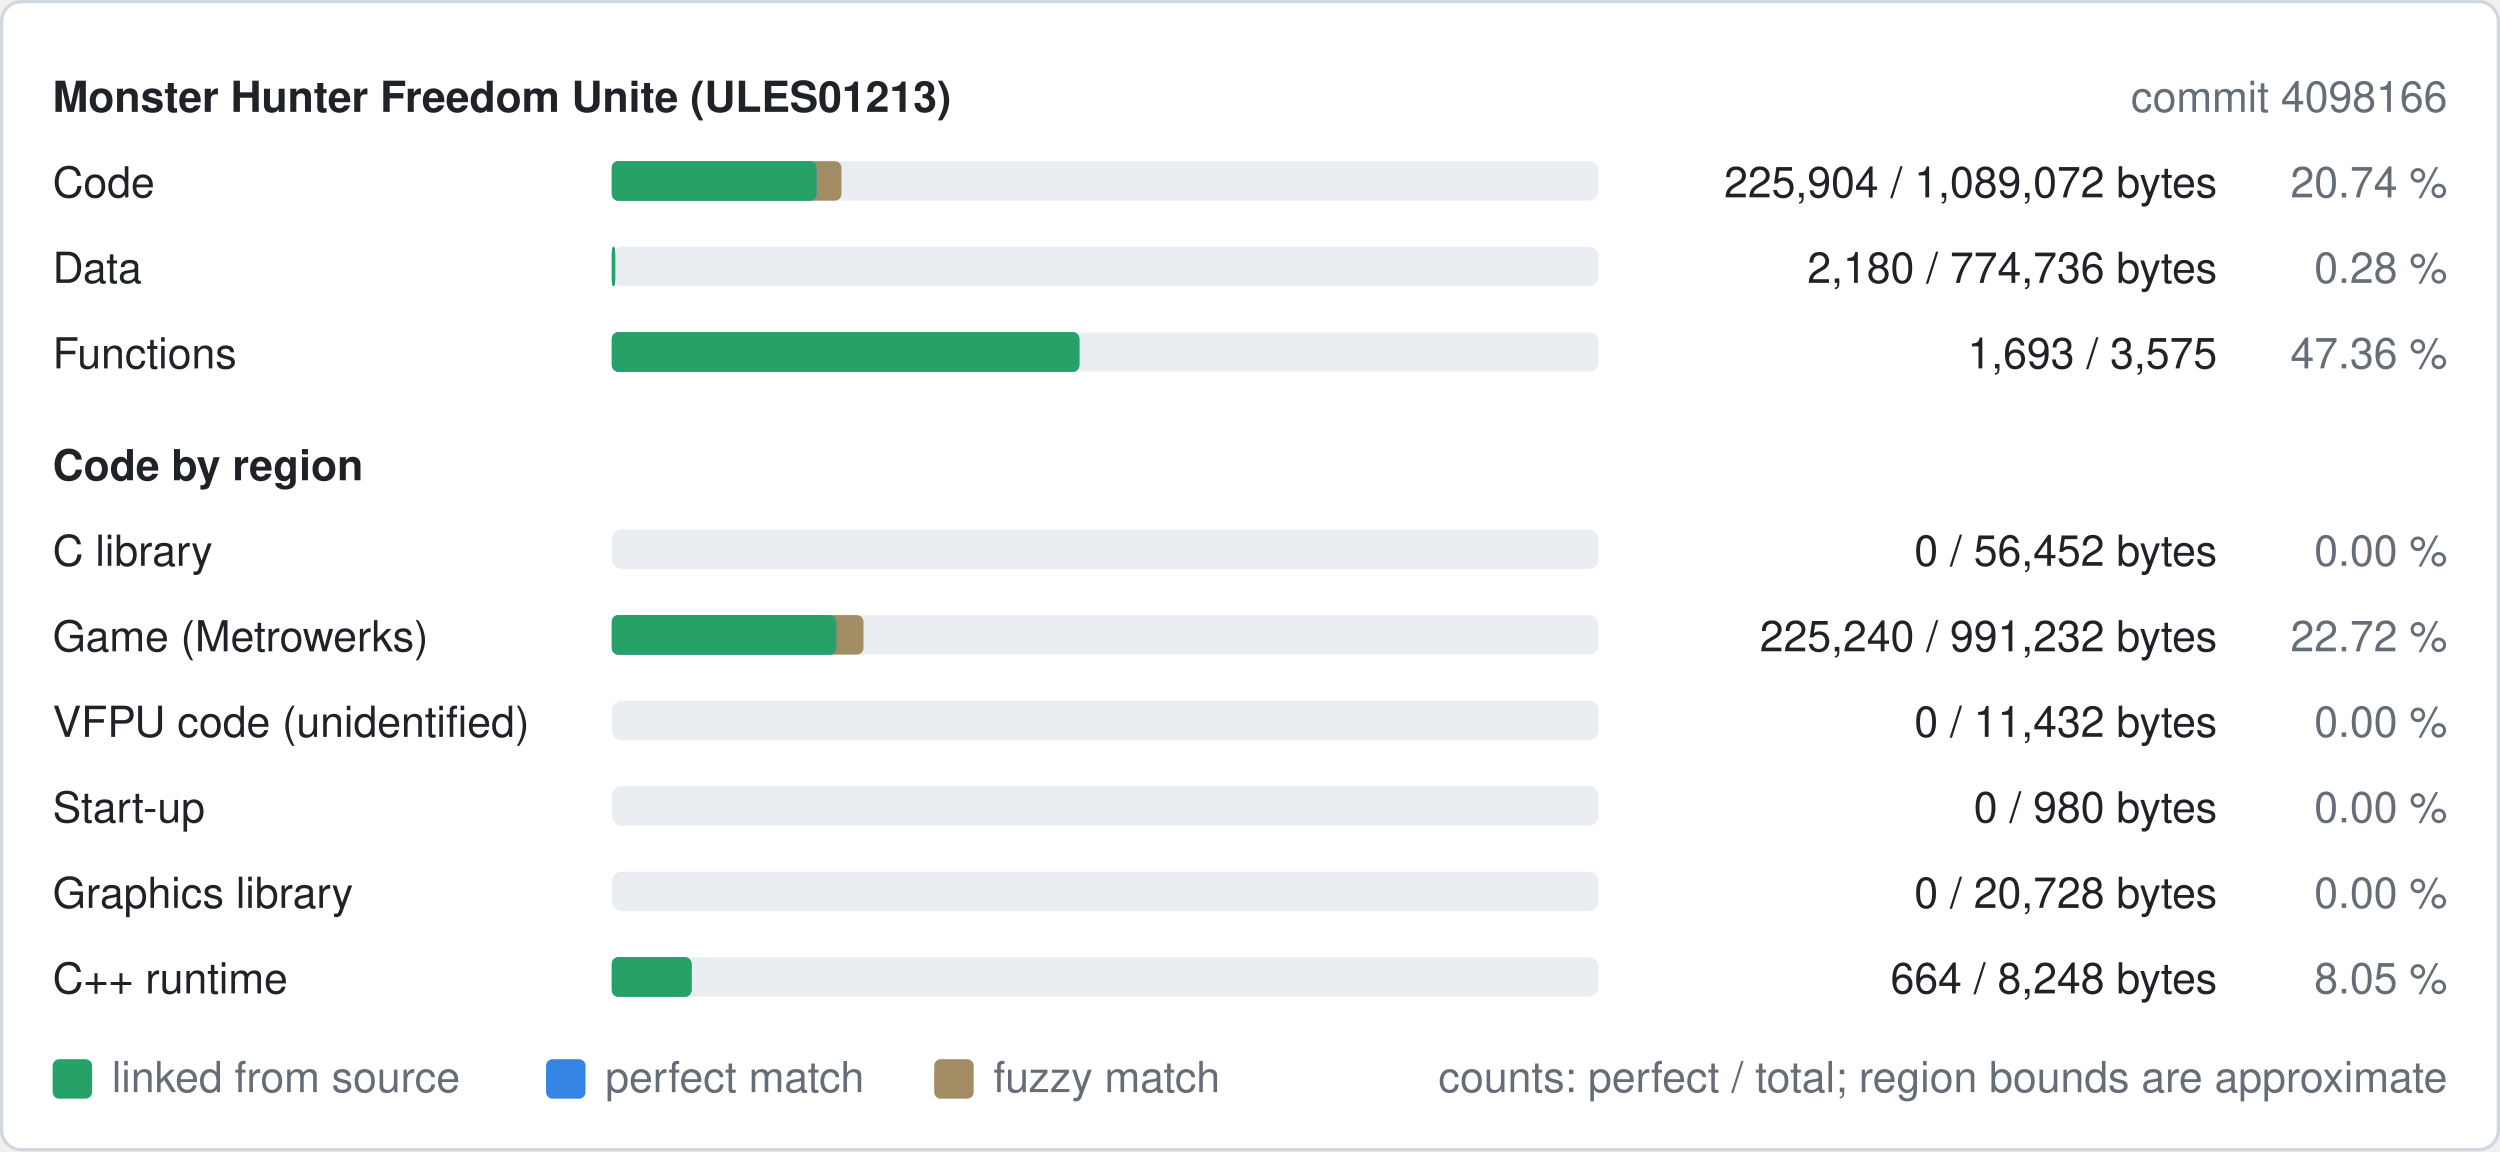
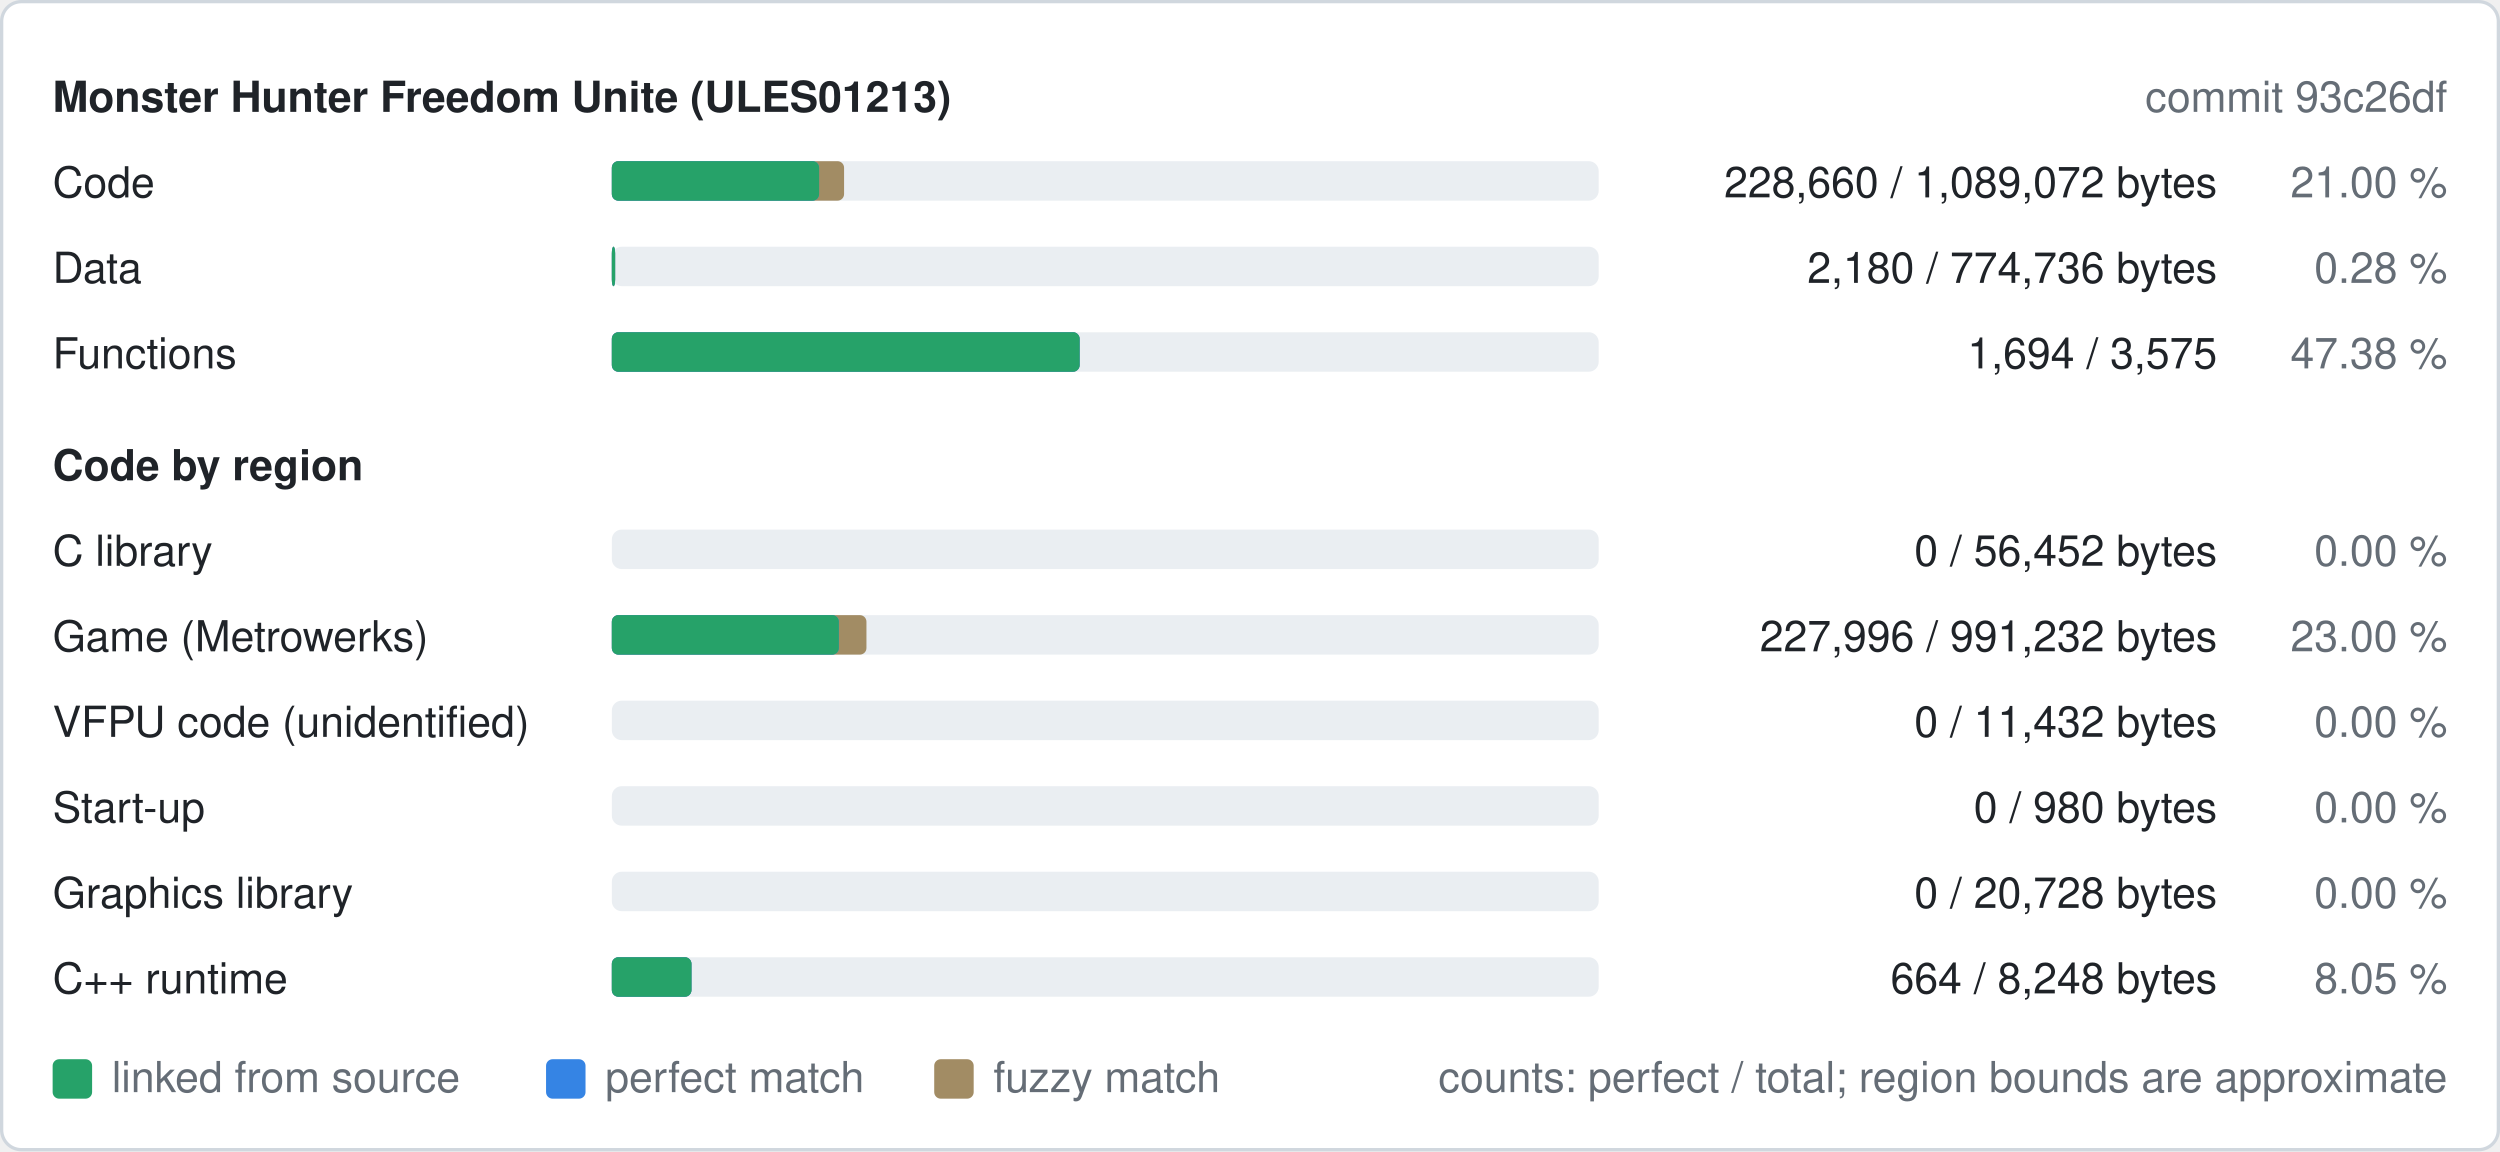
<svg xmlns="http://www.w3.org/2000/svg" width="760" height="350" viewBox="0 0 760 350" role="img" aria-label="Decompilation progress of ULES01213">
  <style>
text{font-family:-apple-system,BlinkMacSystemFont,"Segoe UI",Helvetica,Arial,sans-serif;font-size:13px}
.b{font-weight:600}
.bg{fill:#ffffff;stroke:#d0d7de}.t{fill:#1f2328}.m{fill:#656d76}.track{fill:#eaeef2}.fuzzy{fill:#a28c64}.perfect{fill:#3584e4}.linked{fill:#26a269}
@media (prefers-color-scheme: dark){.bg{fill:#0d1117;stroke:#30363d}.t{fill:#e6edf3}.m{fill:#8d96a0}.track{fill:#21262d}.fuzzy{fill:#a28c64}.perfect{fill:#3584e4}.linked{fill:#2ec27e}}
</style>
  <rect class="bg" x="0.5" y="0.5" width="759" height="349" rx="6" />
  <text class="t b" x="16" y="34">Monster Hunter Freedom Unite (ULES01213)</text>
-   <text class="m" x="744" y="34" text-anchor="end">commit 4098166</text>
+   <text class="m" x="744" y="34" text-anchor="end">commit 93c26df</text>
  <text class="t" x="16" y="60">Code</text>
  <rect class="track" x="186" y="49" width="300" height="12" rx="3" />
-   <rect class="fuzzy" x="186" y="49" width="69.8" height="12" rx="2" />
-   <rect class="perfect" x="186" y="49" width="62.2" height="12" rx="2" />
-   <rect class="linked" x="186" y="49" width="62.2" height="12" rx="2" />
-   <text class="t" x="674" y="60" text-anchor="end">225,904 / 1,089,072 bytes</text>
-   <text class="m" x="744" y="60" text-anchor="end">20.74 %</text>
+   <rect class="fuzzy" x="186" y="49" width="70.6" height="12" rx="2" />
+   <rect class="perfect" x="186" y="49" width="63.0" height="12" rx="2" />
+   <rect class="linked" x="186" y="49" width="63.0" height="12" rx="2" />
+   <text class="t" x="674" y="60" text-anchor="end">228,660 / 1,089,072 bytes</text>
+   <text class="m" x="744" y="60" text-anchor="end">21.00 %</text>
  <text class="t" x="16" y="86">Data</text>
  <rect class="track" x="186" y="75" width="300" height="12" rx="3" />
  <rect class="fuzzy" x="186" y="75" width="1.0" height="12" rx="2" />
  <rect class="perfect" x="186" y="75" width="1.0" height="12" rx="2" />
  <rect class="linked" x="186" y="75" width="1.0" height="12" rx="2" />
  <text class="t" x="674" y="86" text-anchor="end">2,180 / 774,736 bytes</text>
  <text class="m" x="744" y="86" text-anchor="end">0.28 %</text>
  <text class="t" x="16" y="112">Functions</text>
  <rect class="track" x="186" y="101" width="300" height="12" rx="3" />
-   <rect class="fuzzy" x="186" y="101" width="142.1" height="12" rx="2" />
-   <rect class="perfect" x="186" y="101" width="142.1" height="12" rx="2" />
-   <rect class="linked" x="186" y="101" width="142.1" height="12" rx="2" />
-   <text class="t" x="674" y="112" text-anchor="end">1,693 / 3,575</text>
-   <text class="m" x="744" y="112" text-anchor="end">47.36 %</text>
+   <rect class="fuzzy" x="186" y="101" width="142.2" height="12" rx="2" />
+   <rect class="perfect" x="186" y="101" width="142.2" height="12" rx="2" />
+   <rect class="linked" x="186" y="101" width="142.2" height="12" rx="2" />
+   <text class="t" x="674" y="112" text-anchor="end">1,694 / 3,575</text>
+   <text class="m" x="744" y="112" text-anchor="end">47.38 %</text>
  <text class="t b" x="16" y="146">Code by region</text>
  <text class="t" x="16" y="172">C library</text>
  <rect class="track" x="186" y="161" width="300" height="12" rx="3" />
  <text class="t" x="674" y="172" text-anchor="end">0 / 56,452 bytes</text>
  <text class="m" x="744" y="172" text-anchor="end">0.00 %</text>
  <text class="t" x="16" y="198">Game (Metrowerks)</text>
  <rect class="track" x="186" y="187" width="300" height="12" rx="3" />
-   <rect class="fuzzy" x="186" y="187" width="76.5" height="12" rx="2" />
-   <rect class="perfect" x="186" y="187" width="68.2" height="12" rx="2" />
-   <rect class="linked" x="186" y="187" width="68.2" height="12" rx="2" />
-   <text class="t" x="674" y="198" text-anchor="end">225,240 / 991,232 bytes</text>
-   <text class="m" x="744" y="198" text-anchor="end">22.72 %</text>
+   <rect class="fuzzy" x="186" y="187" width="77.4" height="12" rx="2" />
+   <rect class="perfect" x="186" y="187" width="69.0" height="12" rx="2" />
+   <rect class="linked" x="186" y="187" width="69.0" height="12" rx="2" />
+   <text class="t" x="674" y="198" text-anchor="end">227,996 / 991,232 bytes</text>
+   <text class="m" x="744" y="198" text-anchor="end">23.00 %</text>
  <text class="t" x="16" y="224">VFPU code (unidentified)</text>
  <rect class="track" x="186" y="213" width="300" height="12" rx="3" />
  <text class="t" x="674" y="224" text-anchor="end">0 / 11,432 bytes</text>
  <text class="m" x="744" y="224" text-anchor="end">0.00 %</text>
  <text class="t" x="16" y="250">Start-up</text>
  <rect class="track" x="186" y="239" width="300" height="12" rx="3" />
  <text class="t" x="674" y="250" text-anchor="end">0 / 980 bytes</text>
  <text class="m" x="744" y="250" text-anchor="end">0.00 %</text>
  <text class="t" x="16" y="276">Graphics library</text>
  <rect class="track" x="186" y="265" width="300" height="12" rx="3" />
  <text class="t" x="674" y="276" text-anchor="end">0 / 20,728 bytes</text>
  <text class="m" x="744" y="276" text-anchor="end">0.00 %</text>
  <text class="t" x="16" y="302">C++ runtime</text>
  <rect class="track" x="186" y="291" width="300" height="12" rx="3" />
  <rect class="fuzzy" x="186" y="291" width="24.2" height="12" rx="2" />
  <rect class="perfect" x="186" y="291" width="24.2" height="12" rx="2" />
  <rect class="linked" x="186" y="291" width="24.2" height="12" rx="2" />
  <text class="t" x="674" y="302" text-anchor="end">664 / 8,248 bytes</text>
  <text class="m" x="744" y="302" text-anchor="end">8.05 %</text>
  <rect class="linked" x="16" y="322" width="12" height="12" rx="2" />
  <text class="m" x="34" y="332">linked from source</text>
  <rect class="perfect" x="166" y="322" width="12" height="12" rx="2" />
  <text class="m" x="184" y="332">perfect match</text>
  <rect class="fuzzy" x="284" y="322" width="12" height="12" rx="2" />
  <text class="m" x="302" y="332">fuzzy match</text>
  <text class="m" x="744" y="332" text-anchor="end">counts: perfect / total; region bounds are approximate</text>
</svg>
